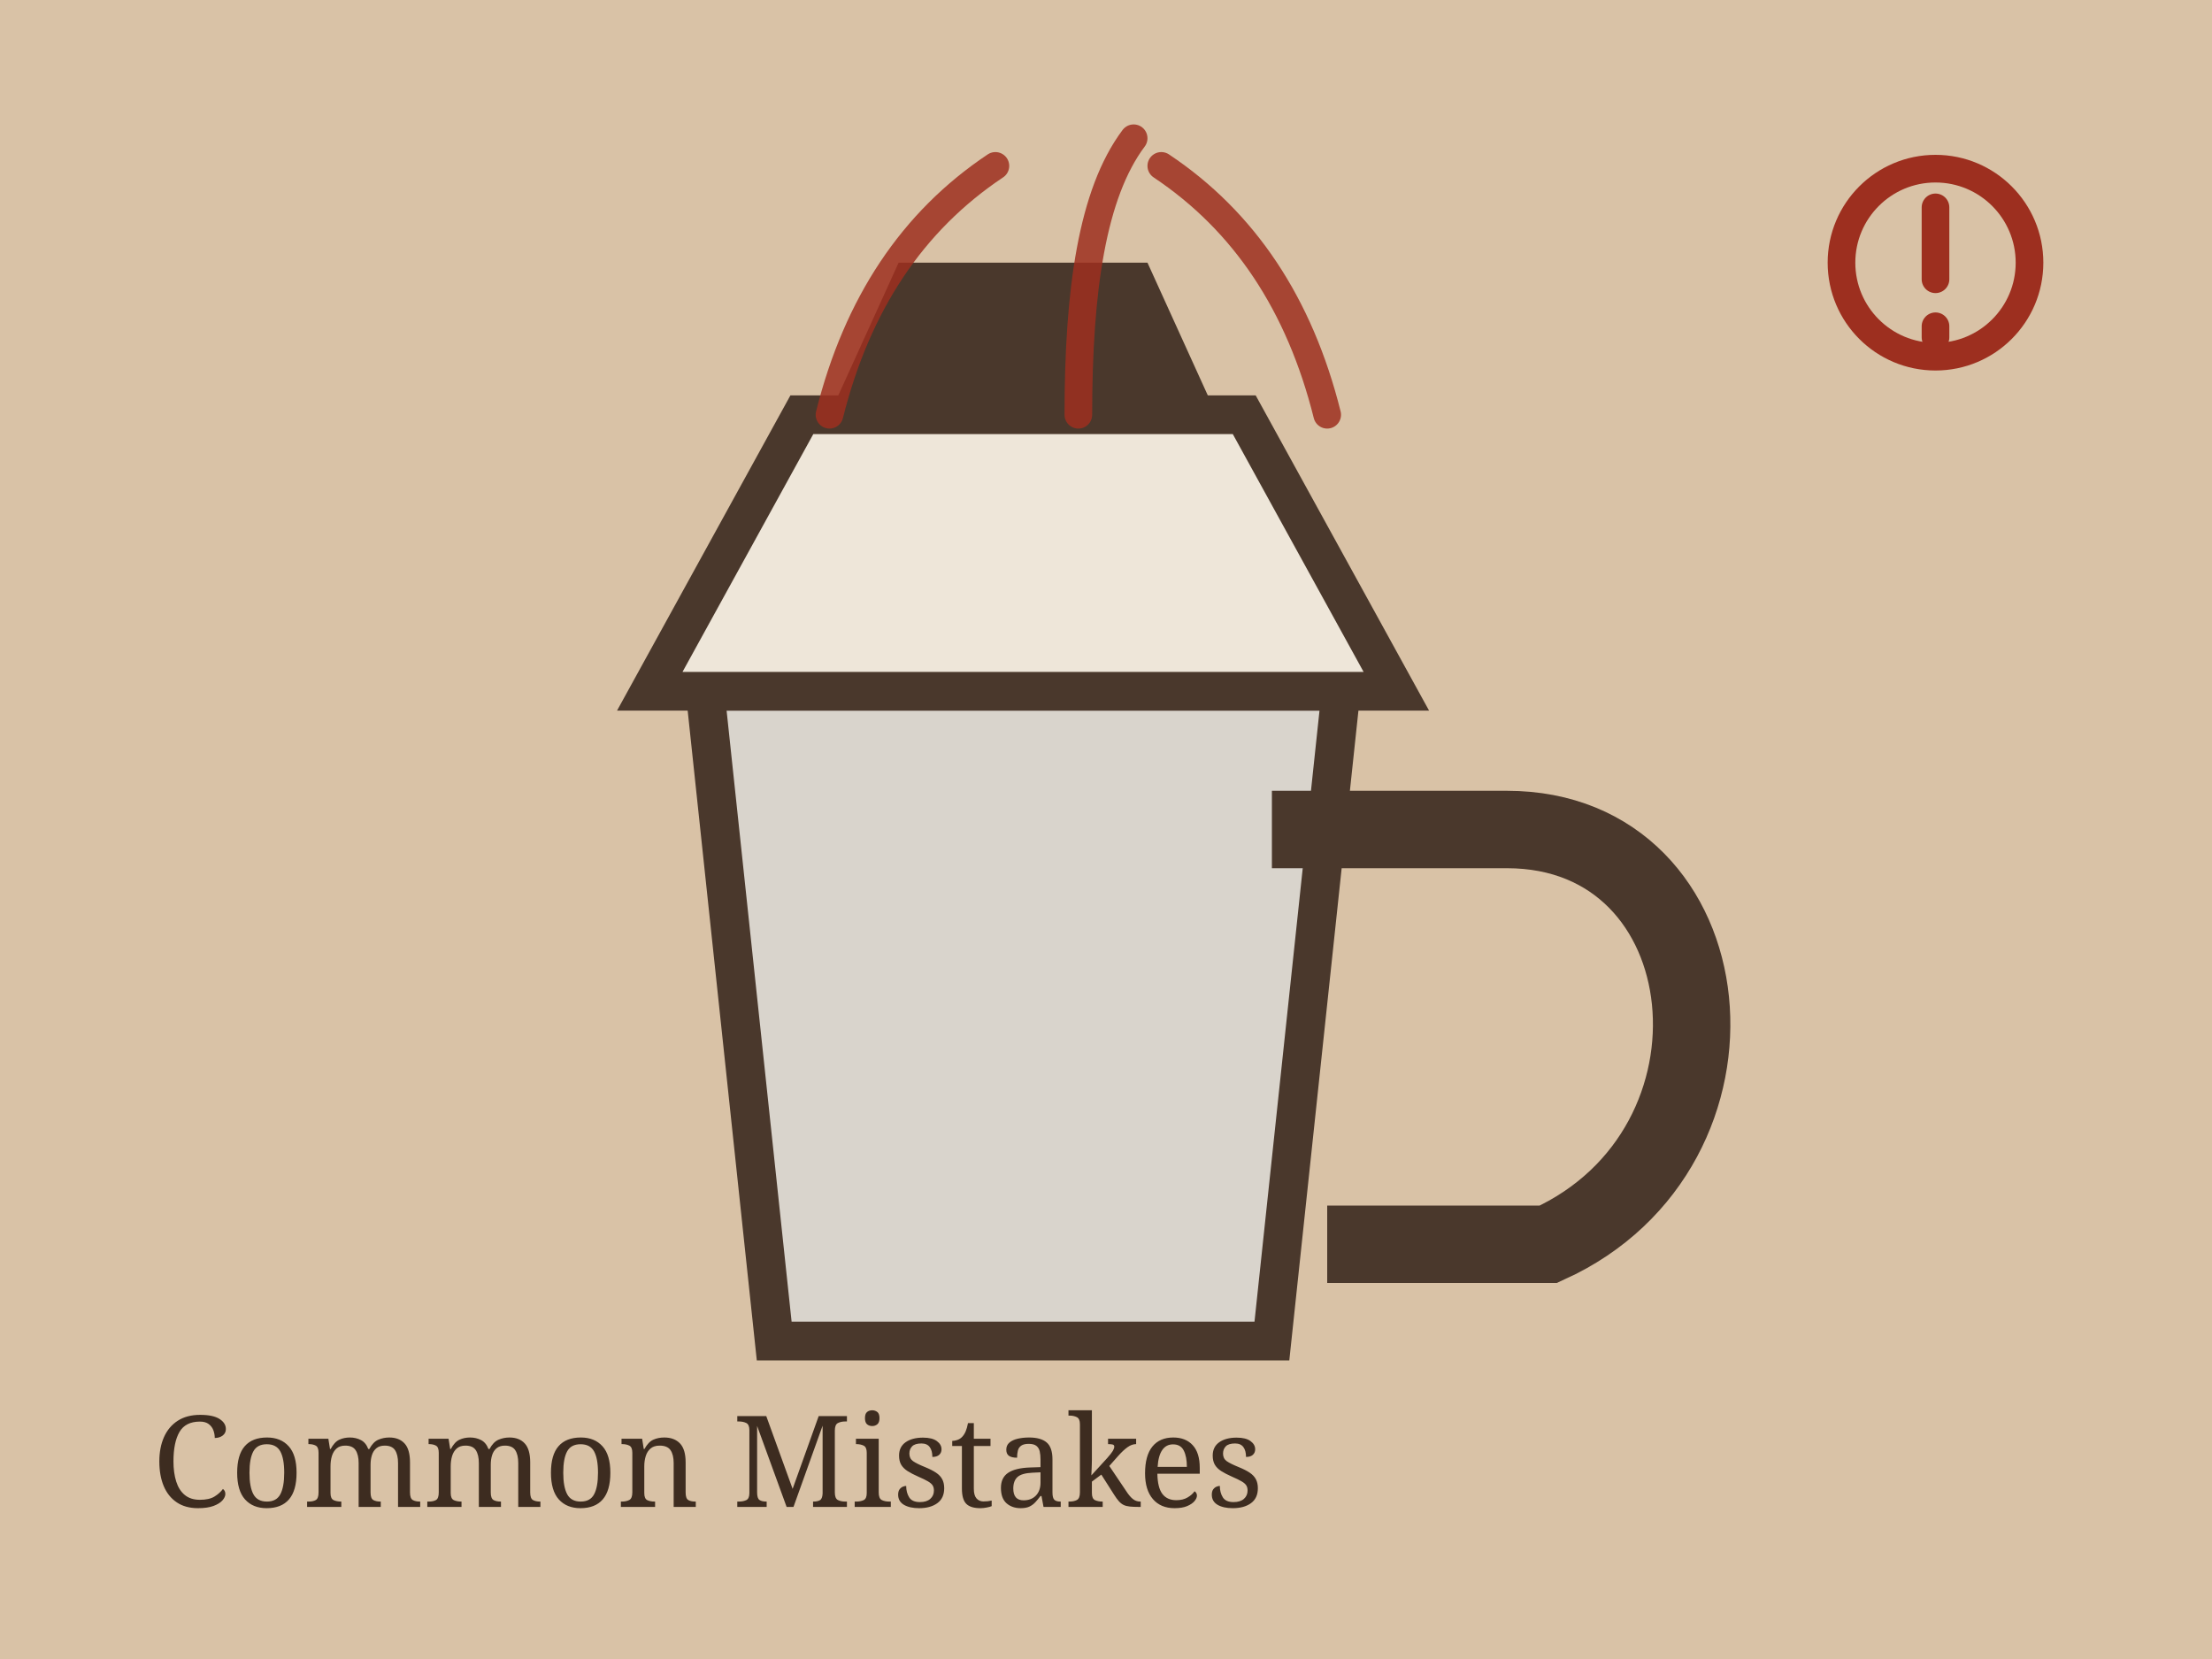
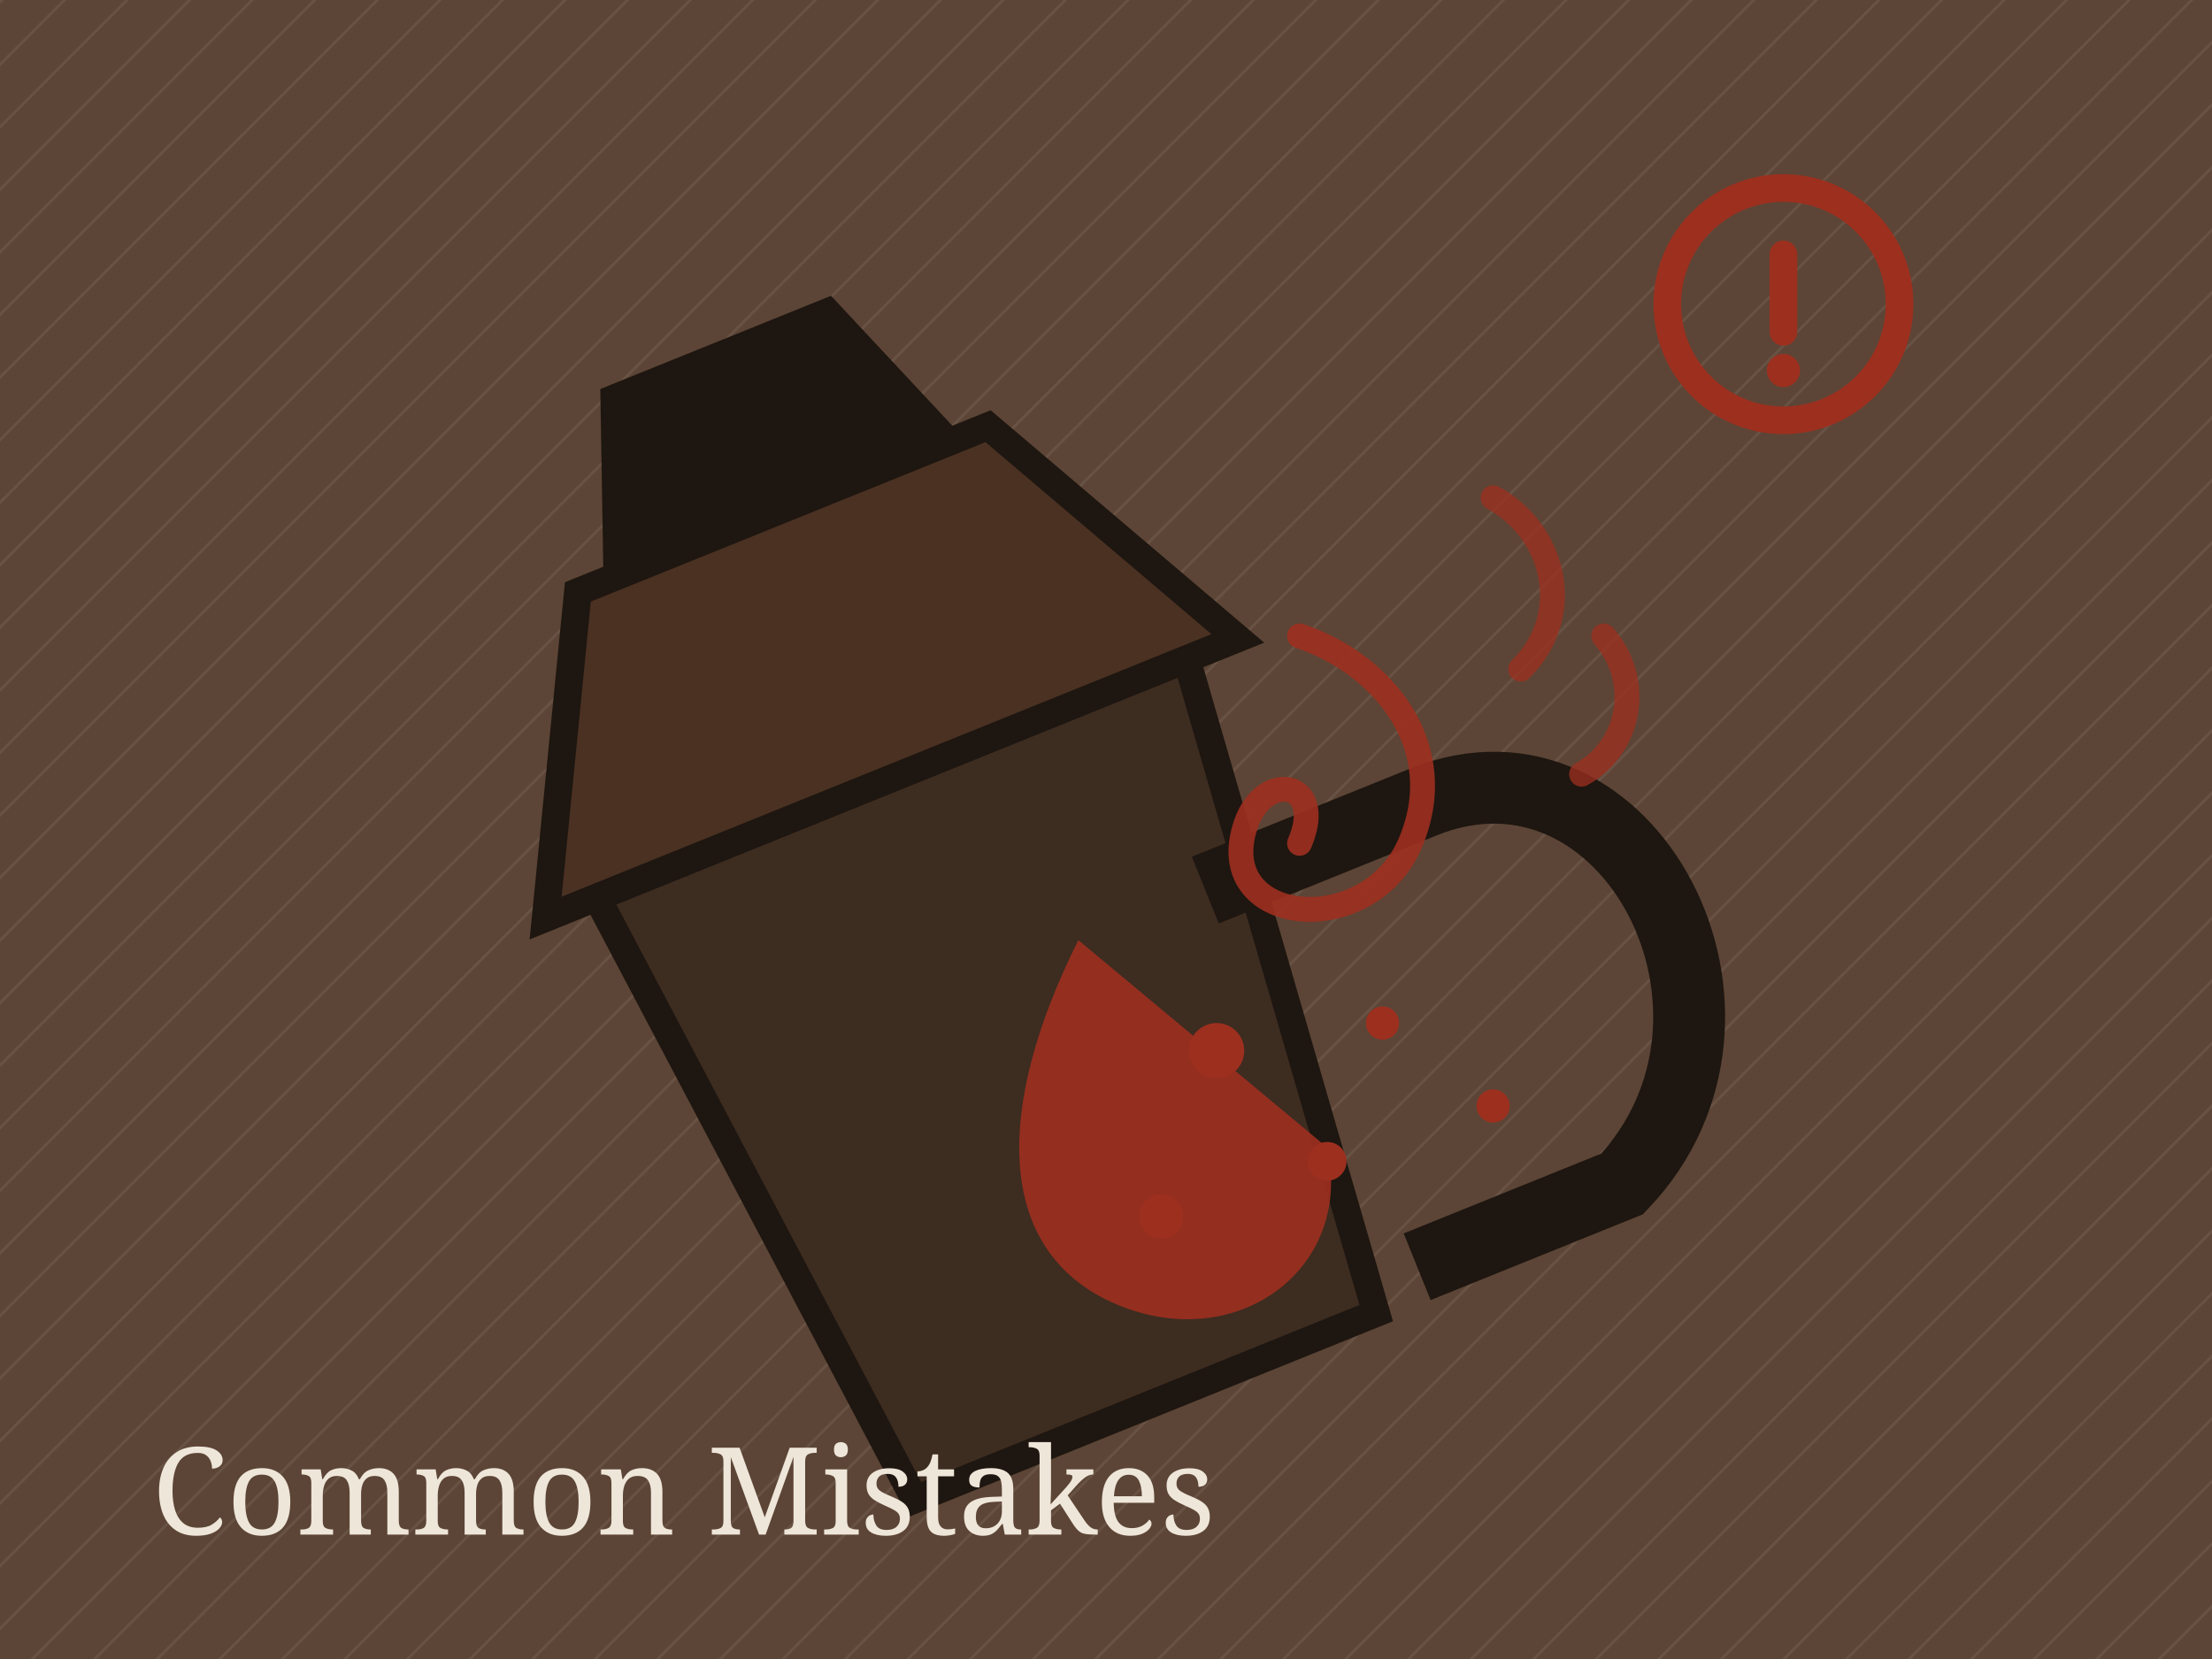
<svg xmlns="http://www.w3.org/2000/svg" viewBox="0 0 800 600">
-   <rect width="800" height="600" fill="#d9c2a6" />
-   <path d="M255 250h230l-25 235H280z" fill="#d9d4cc" stroke="#4a382c" stroke-width="14" />
-   <path d="M290 150h160l55 100H235z" fill="#eee6d9" stroke="#4a382c" stroke-width="14" />
-   <path d="M325 95h90l25 55H300z" fill="#4a382c" />
-   <path d="M460 300h85c80 0 92 115 15 150h-80" fill="none" stroke="#4a382c" stroke-width="28" />
-   <path d="M300 150c10-40 30-70 60-90M480 150c-10-40-30-70-60-90M390 150c0-45 5-80 20-100" fill="none" stroke="#9d2f1f" stroke-width="10" stroke-linecap="round" opacity=".85" />
-   <circle cx="700" cy="95" r="34" fill="none" stroke="#9d2f1f" stroke-width="10" />
-   <path d="M700 75v26M700 118v4" stroke="#9d2f1f" stroke-width="10" stroke-linecap="round" />
-   <text x="55" y="545" font-size="46" font-family="Georgia" fill="#3d2c20">Common Mistakes</text>
+   <defs>
+     <pattern id="mHatch" width="16" height="16" patternTransform="rotate(45)" patternUnits="userSpaceOnUse">
+       <line x1="0" y1="0" x2="0" y2="16" stroke="#eee6d9" stroke-opacity=".08" stroke-width="2" />
+     </pattern>
+   </defs>
+   <rect width="800" height="600" fill="#5c4536" />
+   <rect width="800" height="600" fill="url(#mHatch)" />
+   <g transform="translate(330,300) rotate(-22)">
+     <path d="M-115 -20h230l-25 245h-180z" fill="#3d2c20" stroke="#1e1610" stroke-width="10" />
+     <path d="M-80 -125h160l55 105h-270z" fill="#4a3122" stroke="#1e1610" stroke-width="10" />
+     <path d="M-45 -190h90l25 65h-140z" fill="#1e1610" />
+     <path d="M90 60h85c80 0 92 120 15 155h-80" fill="none" stroke="#1e1610" stroke-width="26" />
+   </g>
+   <path d="M470 230c30 10 55 40 40 75s-70 30-60-5c6-22 30-18 20 5" fill="none" stroke="#9d2f1f" stroke-width="9" stroke-linecap="round" opacity=".9" />
+   <path d="M540 180c22 12 30 42 10 62M580 230c14 16 10 40-8 50" fill="none" stroke="#9d2f1f" stroke-width="9" stroke-linecap="round" opacity=".75" />
+   <g fill="#9d2f1f">
+     <circle cx="440" cy="380" r="10" />
+     <circle cx="480" cy="420" r="7" />
+     <circle cx="500" cy="370" r="6" />
+     <circle cx="420" cy="440" r="8" />
+     <circle cx="540" cy="400" r="6" />
+   </g>
+   <path d="M390 340c-30 60-30 110 10 130 45 22 90-10 80-55" fill="#9d2f1f" opacity=".9" />
+   <g transform="translate(645,110)">
+     <circle r="42" fill="none" stroke="#9d2f1f" stroke-width="10" />
+     <line x1="0" y1="-18" x2="0" y2="10" stroke="#9d2f1f" stroke-width="10" stroke-linecap="round" />
+     <circle cx="0" cy="24" r="6" fill="#9d2f1f" />
+   </g>
+   <text x="55" y="555" font-size="44" font-family="Georgia" fill="#eee6d9">Common Mistakes</text>
</svg>
